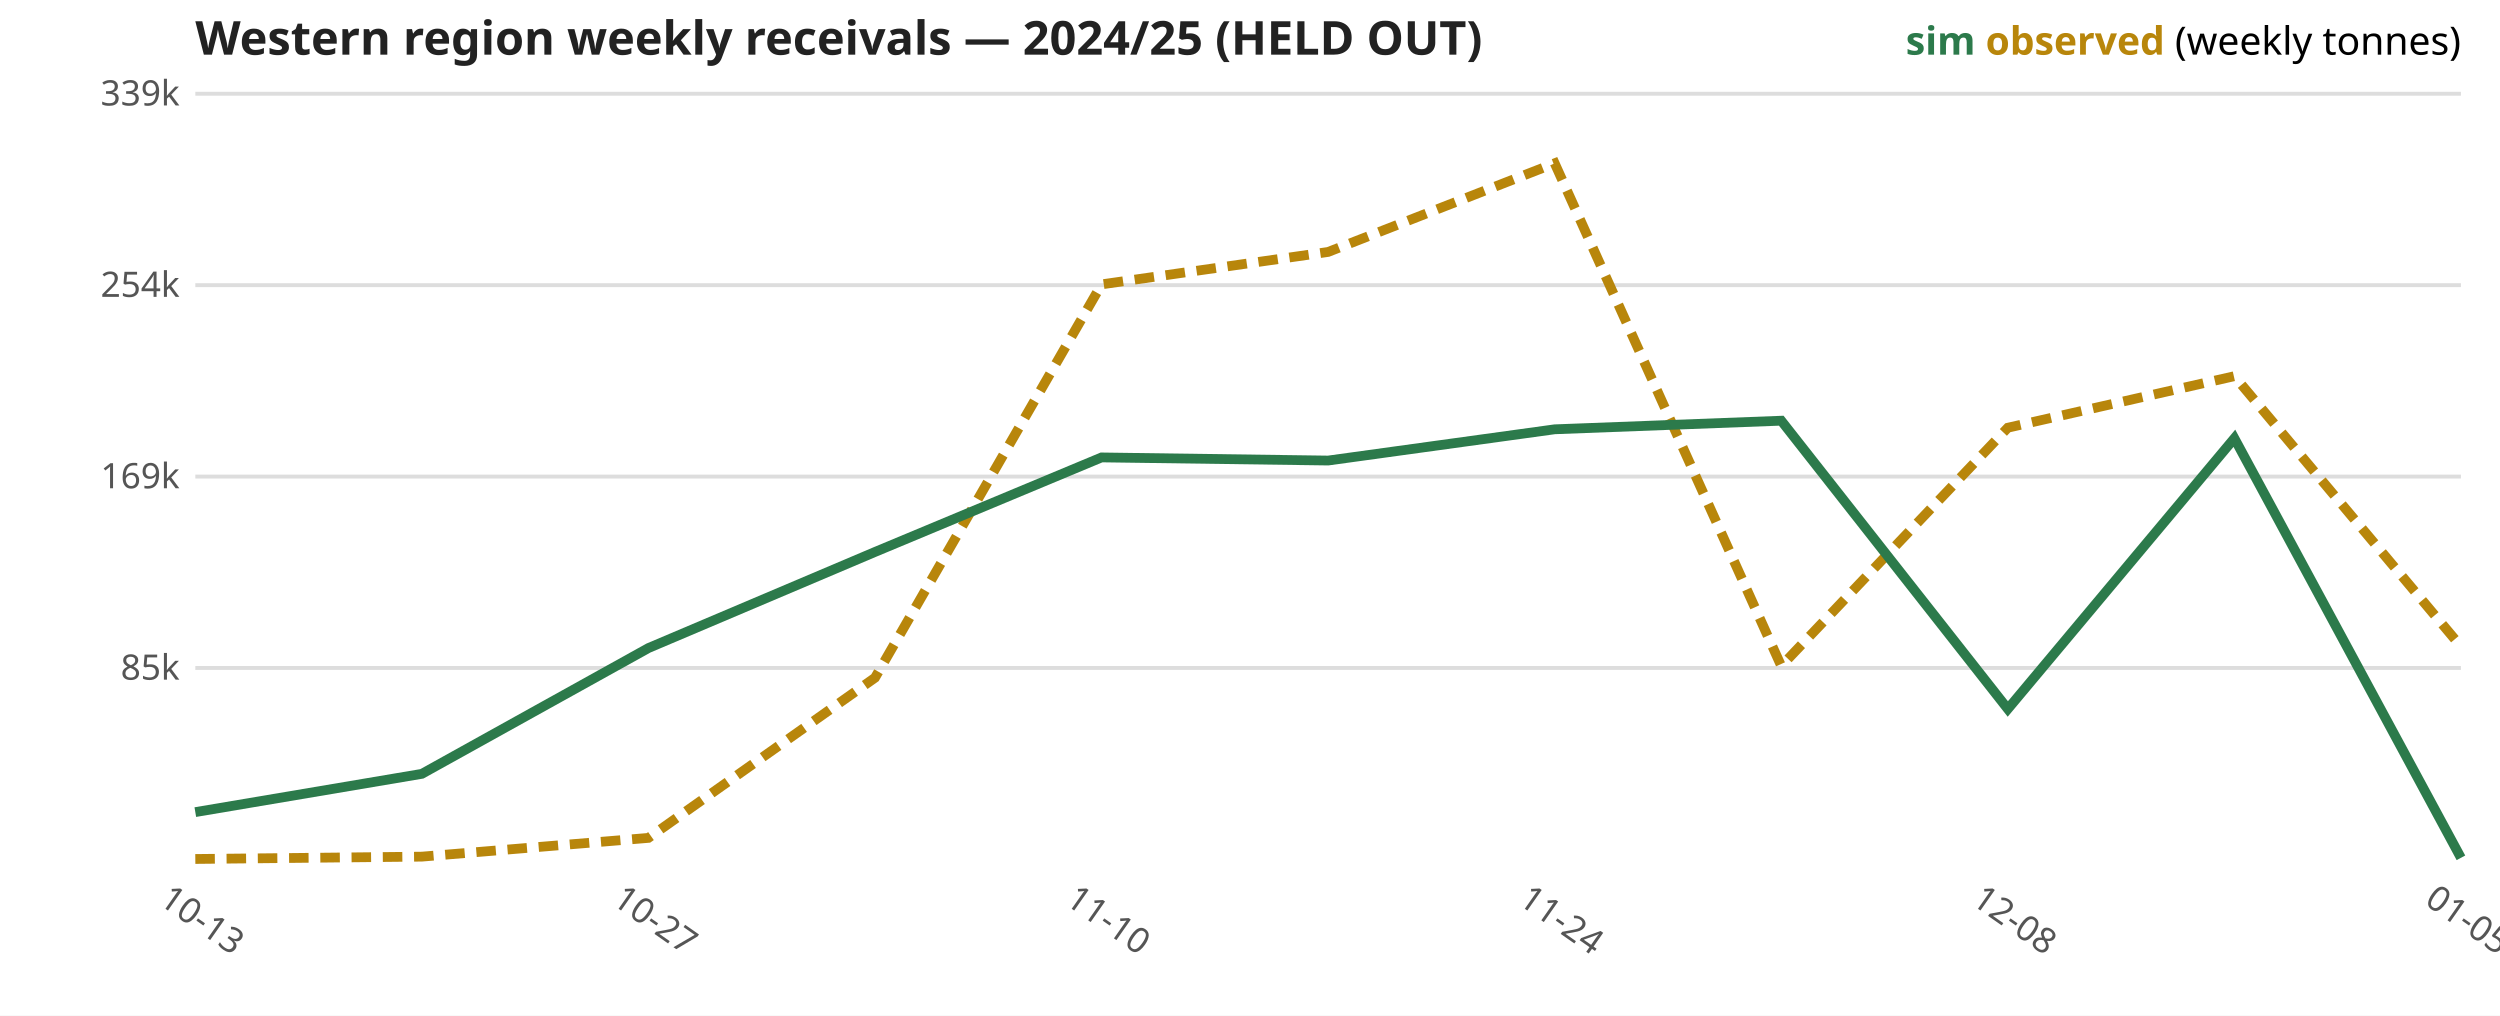
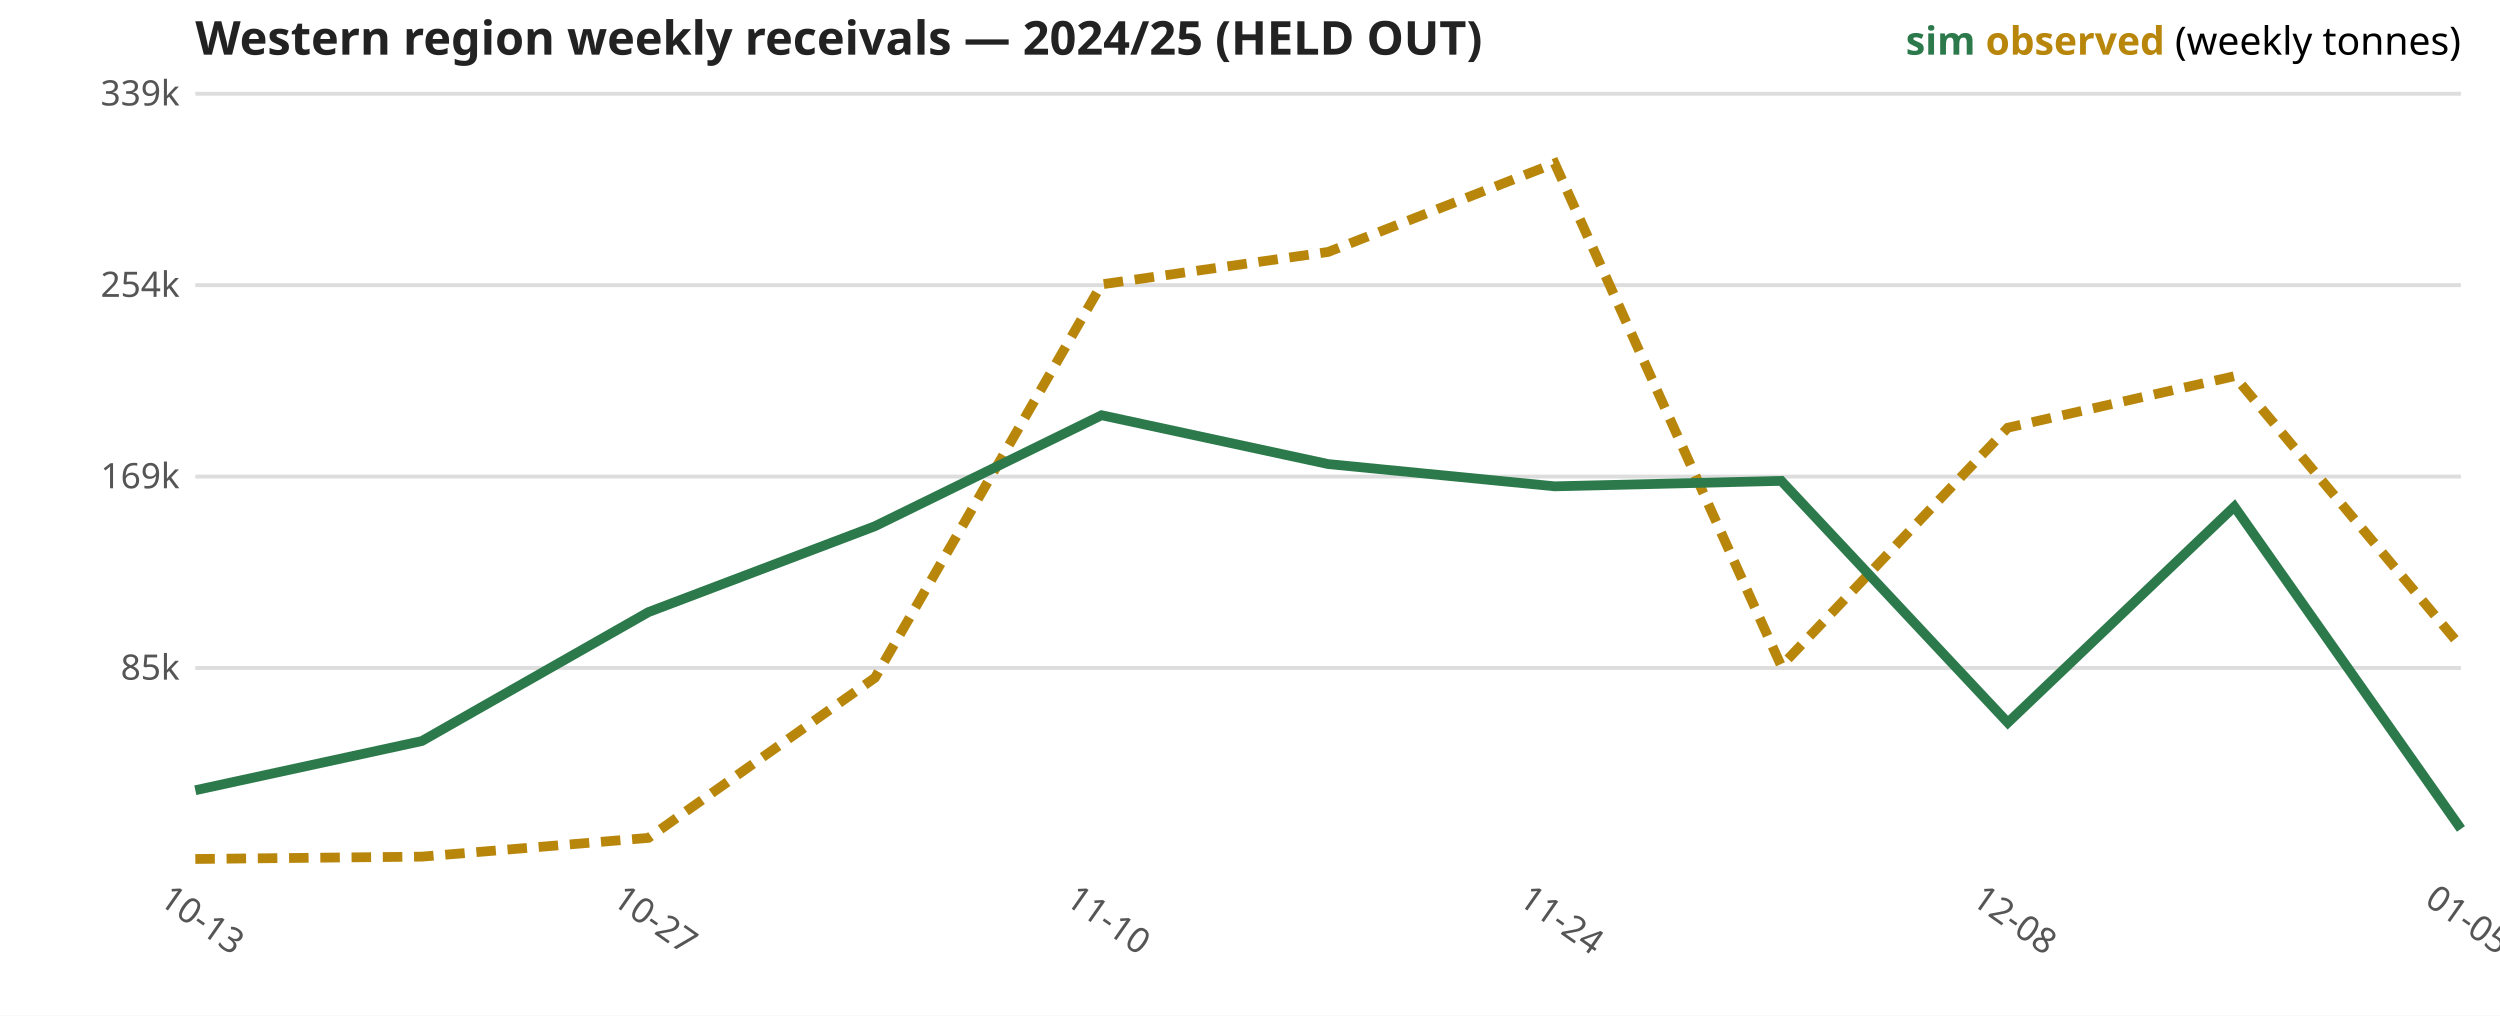
<svg xmlns="http://www.w3.org/2000/svg" viewBox="0 0 640 260" font-family="sans-serif">
  <rect width="640" height="260" fill="white" />
  <text x="50" y="14" font-size="12" font-weight="bold" fill="#222">Western region weekly receivals — 2024/25 (HELD OUT)</text>
  <text x="630" y="14" font-size="10" text-anchor="end">
    <tspan fill="#2c7a4b" font-weight="bold">sim</tspan>
    <tspan fill="#b8860b" font-weight="bold">observed</tspan> (weekly tonnes)</text>
  <line x1="50" x2="630" y1="171" y2="171" stroke="#ddd" />
  <text x="46" y="174" font-size="9" text-anchor="end" fill="#555">85k</text>
  <line x1="50" x2="630" y1="122" y2="122" stroke="#ddd" />
  <text x="46" y="125" font-size="9" text-anchor="end" fill="#555">169k</text>
  <line x1="50" x2="630" y1="73" y2="73" stroke="#ddd" />
  <text x="46" y="76" font-size="9" text-anchor="end" fill="#555">254k</text>
  <line x1="50" x2="630" y1="24" y2="24" stroke="#ddd" />
  <text x="46" y="27" font-size="9" text-anchor="end" fill="#555">339k</text>
  <path d="M50.0,219.9L108.0,219.3L166.0,214.5L224.0,173.5L282.0,72.8L340.0,64.5L398.0,41.8L456.0,170.5L514.0,109.5L572.0,96.3L630.0,165.5" fill="none" stroke="#b8860b" stroke-width="2.5" stroke-dasharray="5 3" />
-   <path d="M50.0,207.9L108.0,198.1L166.0,165.9L224.0,141.3L282.0,117.1L340.0,117.9L398.0,109.9L456.0,107.7L514.0,181.5L572.0,112.2L630.0,219.6" fill="none" stroke="#2c7a4b" stroke-width="2.5" />
+   <path d="M50.0,202.3L108.0,189.7L166.0,156.7L224.0,134.7L282.0,106.3L340.0,118.8L398.0,124.5L456.0,123.1L514.0,185.0L572.0,129.7L630.0,212.2" fill="none" stroke="#2c7a4b" stroke-width="2.5" />
  <text x="50" y="238" font-size="9" text-anchor="middle" fill="#555" transform="rotate(35 50 238)">10-13</text>
  <text x="166" y="238" font-size="9" text-anchor="middle" fill="#555" transform="rotate(35 166 238)">10-27</text>
  <text x="282" y="238" font-size="9" text-anchor="middle" fill="#555" transform="rotate(35 282 238)">11-10</text>
  <text x="398" y="238" font-size="9" text-anchor="middle" fill="#555" transform="rotate(35 398 238)">11-24</text>
  <text x="514" y="238" font-size="9" text-anchor="middle" fill="#555" transform="rotate(35 514 238)">12-08</text>
  <text x="630" y="238" font-size="9" text-anchor="middle" fill="#555" transform="rotate(35 630 238)">01-05</text>
</svg>
